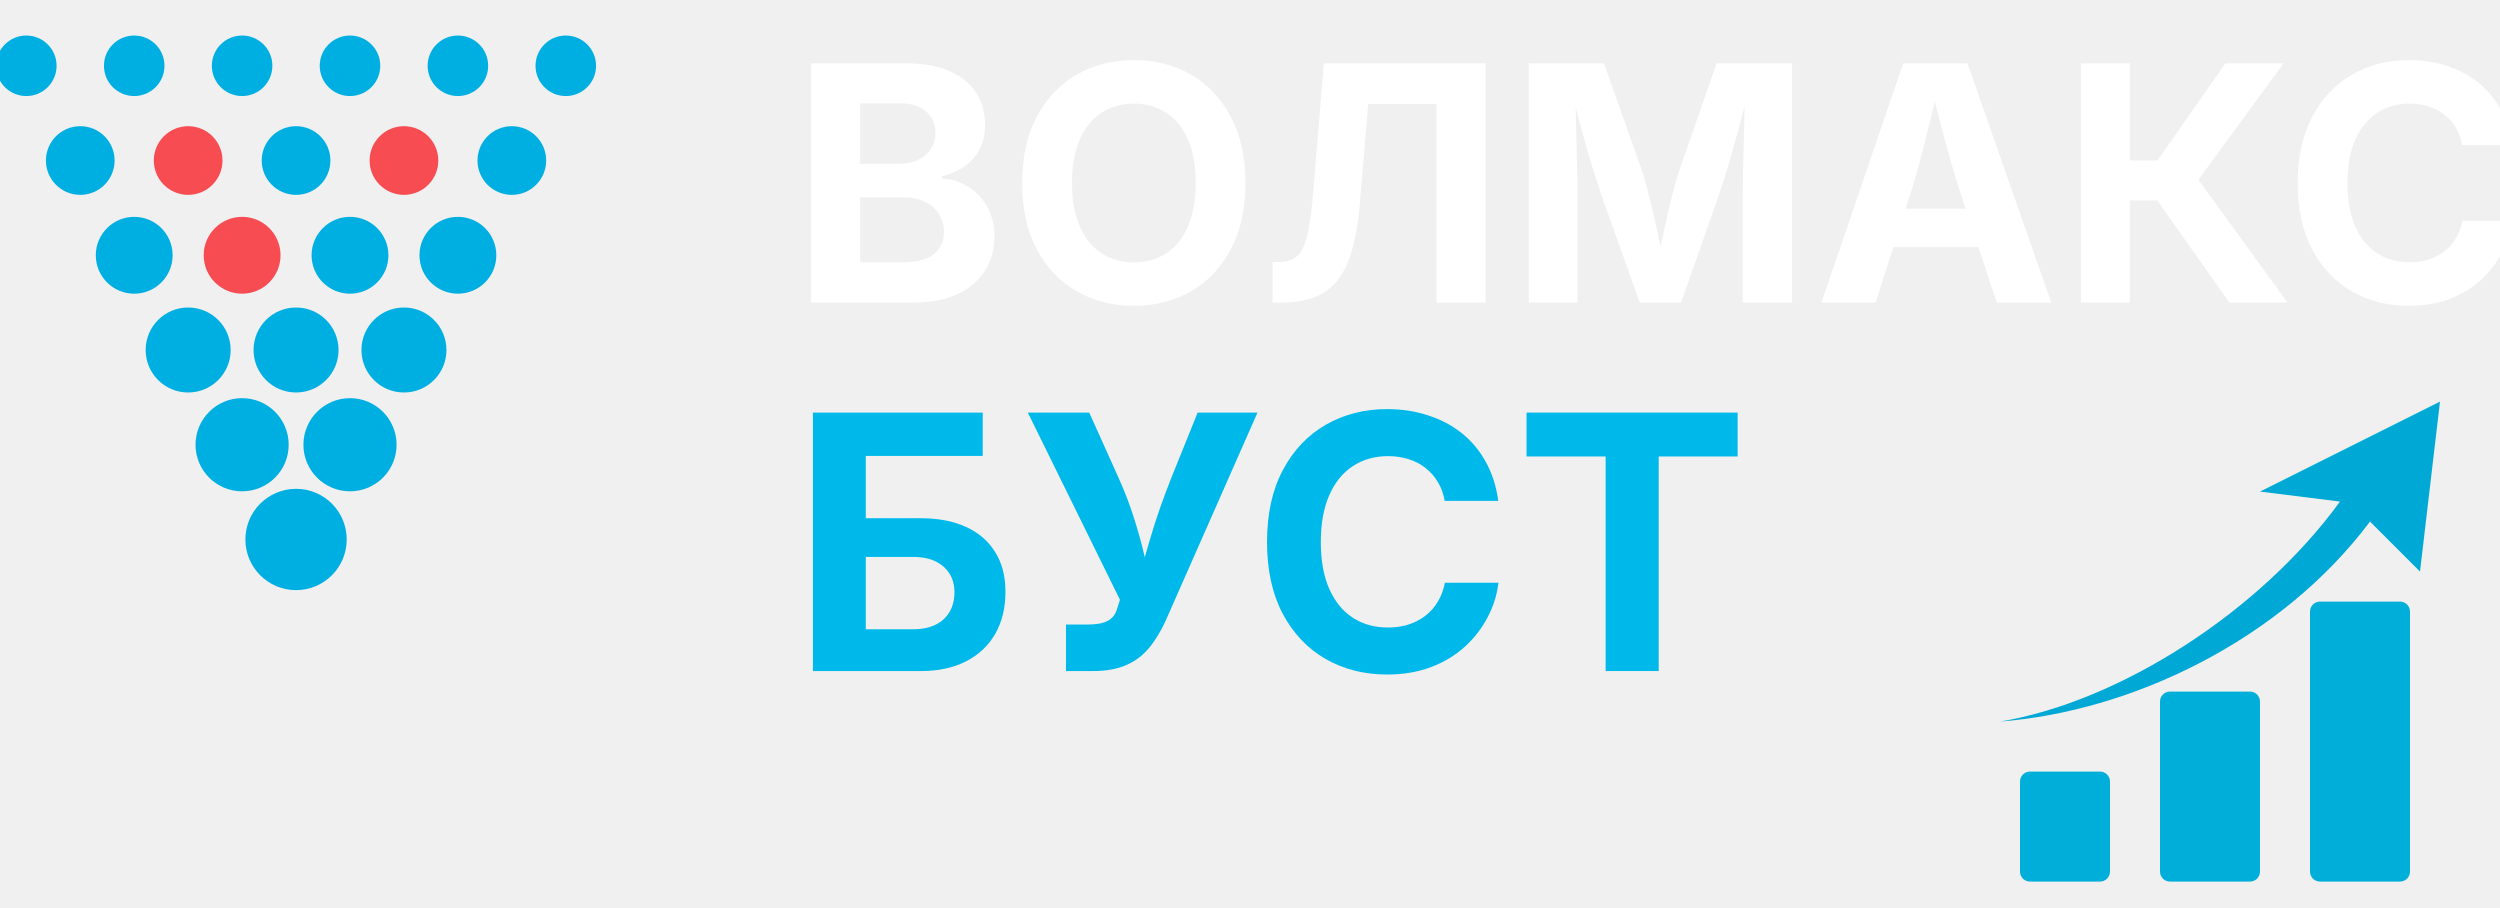
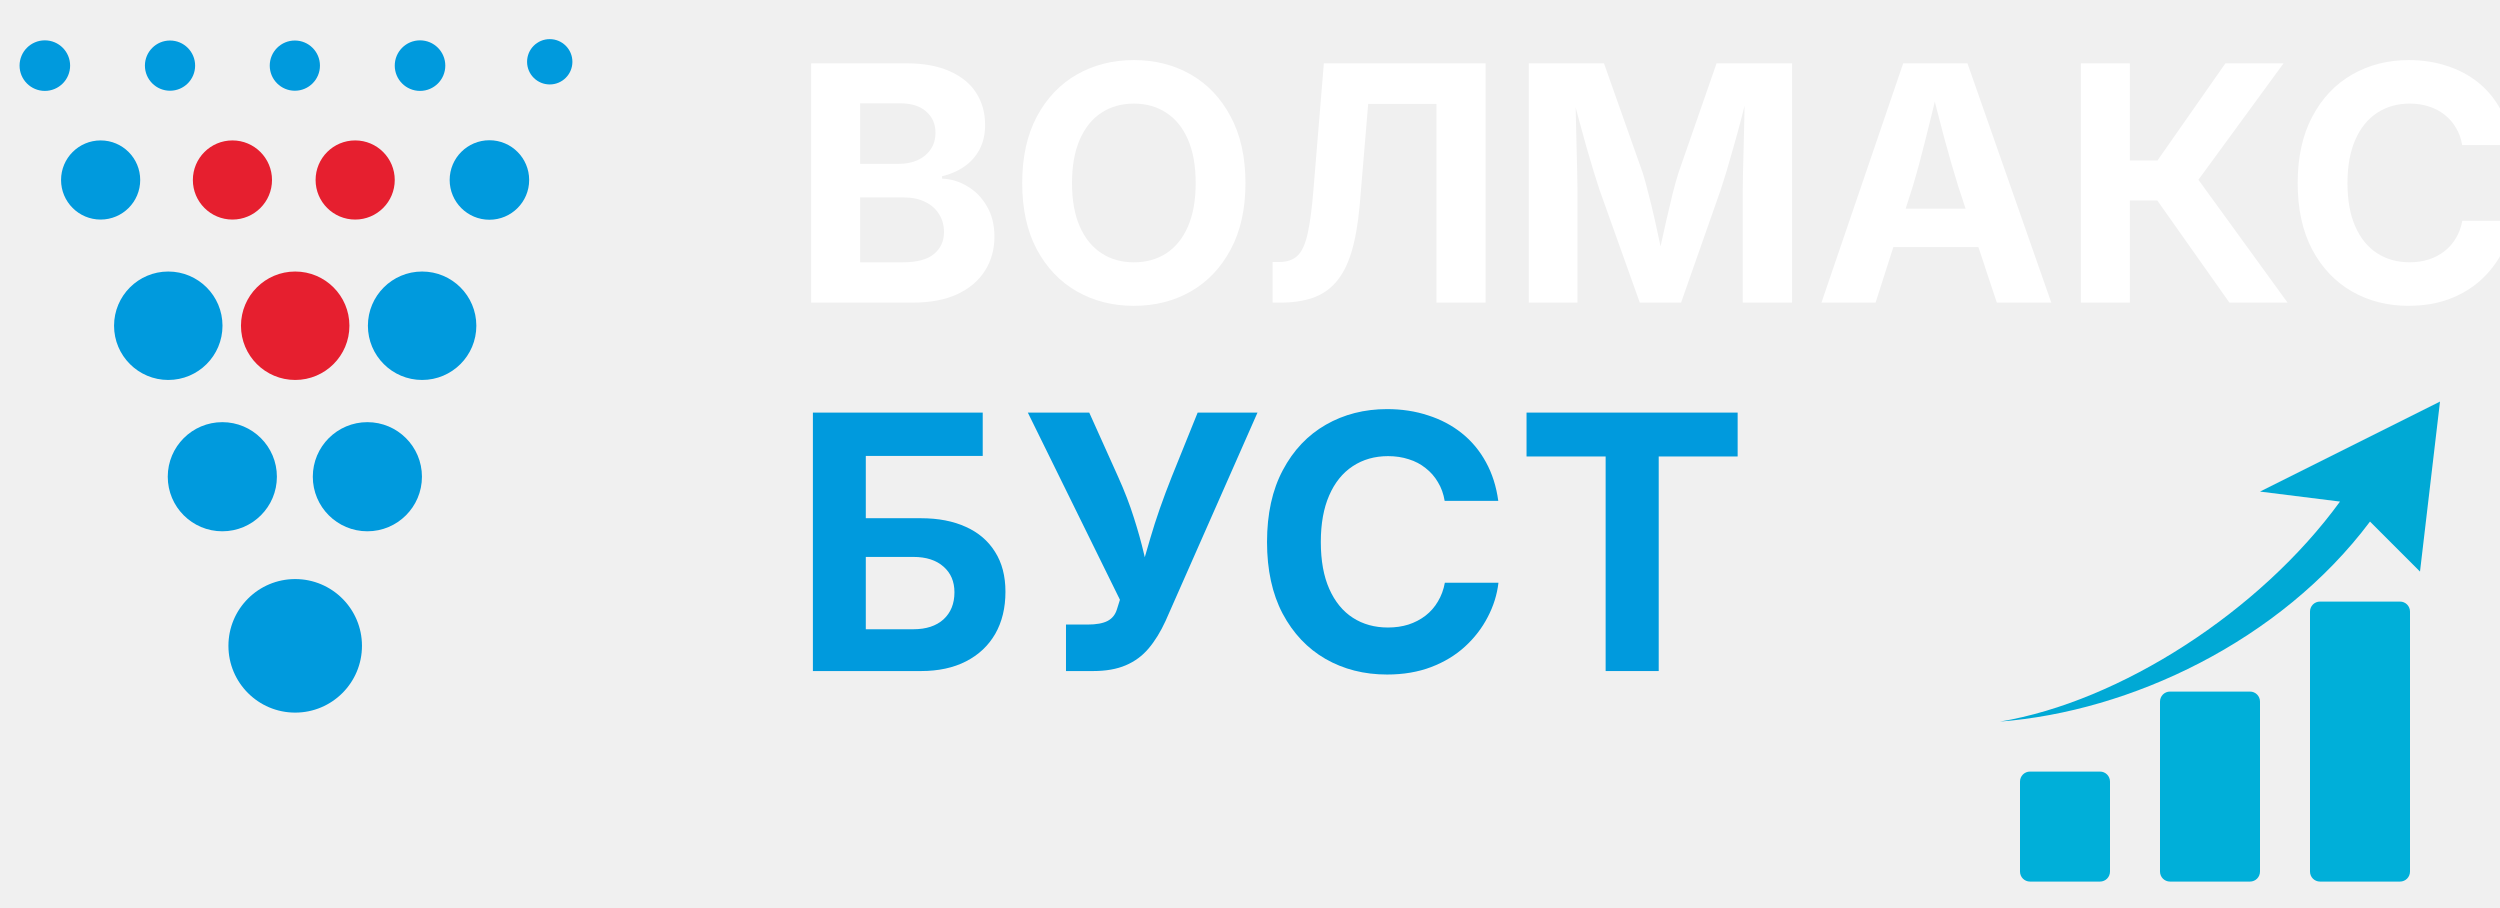
<svg xmlns="http://www.w3.org/2000/svg" width="190" height="69" viewBox="-2 -2 190 69" version="1.1" id="svg60">
  <defs id="defs64" />
  <g id="g58">
-     <path id="circle2" style="opacity:1;fill:#00afe2" d="M 2.3,3 A 2.3,2.3 0 0 1 0,5.3 2.3,2.3 0 0 1 -2.3,3 2.3,2.3 0 0 1 0,0.7 2.3,2.3 0 0 1 2.3,3 Z" />
-     <path id="circle4" style="opacity:1;fill:#00afe2" d="M 10.5,3 A 2.3,2.3 0 0 1 8.2,5.3 2.3,2.3 0 0 1 5.9,3 2.3,2.3 0 0 1 8.2,0.7 2.3,2.3 0 0 1 10.5,3 Z" />
-     <path id="circle6" style="opacity:1;fill:#00afe2" d="M 18.7,3 A 2.3,2.3 0 0 1 16.4,5.3 2.3,2.3 0 0 1 14.1,3 2.3,2.3 0 0 1 16.4,0.7 2.3,2.3 0 0 1 18.7,3 Z" />
-     <path id="circle8" style="opacity:1;fill:#00afe2" d="M 26.9,3 A 2.3,2.3 0 0 1 24.6,5.3 2.3,2.3 0 0 1 22.3,3 2.3,2.3 0 0 1 24.6,0.7 2.3,2.3 0 0 1 26.9,3 Z" />
-     <path id="circle10" style="opacity:1;fill:#00afe2" d="m 35.1,3 a 2.3,2.3 0 0 1 -2.3,2.3 2.3,2.3 0 0 1 -2.3,-2.3 2.3,2.3 0 0 1 2.3,-2.3 A 2.3,2.3 0 0 1 35.1,3 Z" />
-     <path id="circle12" style="opacity:1;fill:#00afe2" d="M 43.3,3 A 2.3,2.3 0 0 1 41,5.3 2.3,2.3 0 0 1 38.7,3 2.3,2.3 0 0 1 41,0.7 2.3,2.3 0 0 1 43.3,3 Z" />
-     <path id="circle14" style="opacity:1;fill:#00afe2" d="M 6.71,10.2 A 2.61,2.61 0 0 1 4.1,12.81 2.61,2.61 0 0 1 1.49,10.2 2.61,2.61 0 0 1 4.1,7.59 2.61,2.61 0 0 1 6.71,10.2 Z" />
-     <path id="circle16" style="opacity:1;fill:#f64c52" d="M 14.91,10.2 A 2.61,2.61 0 0 1 12.3,12.81 2.61,2.61 0 0 1 9.69,10.2 2.61,2.61 0 0 1 12.3,7.59 2.61,2.61 0 0 1 14.91,10.2 Z" />
-     <path id="circle18" style="opacity:1;fill:#00afe2" d="M 23.11,10.2 A 2.61,2.61 0 0 1 20.5,12.81 2.61,2.61 0 0 1 17.89,10.2 2.61,2.61 0 0 1 20.5,7.59 2.61,2.61 0 0 1 23.11,10.2 Z" />
-     <path id="circle20" style="opacity:1;fill:#f64c52" d="m 31.31,10.2 a 2.61,2.61 0 0 1 -2.61,2.61 2.61,2.61 0 0 1 -2.61,-2.61 2.61,2.61 0 0 1 2.61,-2.61 2.61,2.61 0 0 1 2.61,2.61 z" />
-     <path id="circle22" style="opacity:1;fill:#00afe2" d="m 39.51,10.2 a 2.61,2.61 0 0 1 -2.61,2.61 2.61,2.61 0 0 1 -2.61,-2.61 2.61,2.61 0 0 1 2.61,-2.61 A 2.61,2.61 0 0 1 39.51,10.2 Z" />
-     <path id="circle24" style="opacity:1;fill:#00afe2" d="M 11.12,17.4 A 2.92,2.92 0 0 1 8.2,20.32 2.92,2.92 0 0 1 5.28,17.4 2.92,2.92 0 0 1 8.2,14.48 2.92,2.92 0 0 1 11.12,17.4 Z" />
-     <path id="circle26" style="opacity:1;fill:#f64c52" d="M 19.32,17.4 A 2.92,2.92 0 0 1 16.4,20.32 2.92,2.92 0 0 1 13.48,17.4 2.92,2.92 0 0 1 16.4,14.48 2.92,2.92 0 0 1 19.32,17.4 Z" />
-     <path id="circle28" style="opacity:1;fill:#00afe2" d="M 27.52,17.4 A 2.92,2.92 0 0 1 24.6,20.32 2.92,2.92 0 0 1 21.68,17.4 2.92,2.92 0 0 1 24.6,14.48 2.92,2.92 0 0 1 27.52,17.4 Z" />
-     <path id="circle30" style="opacity:1;fill:#00afe2" d="m 35.72,17.4 a 2.92,2.92 0 0 1 -2.92,2.92 2.92,2.92 0 0 1 -2.92,-2.92 2.92,2.92 0 0 1 2.92,-2.92 2.92,2.92 0 0 1 2.92,2.92 z" />
-     <path id="circle32" style="opacity:1;fill:#00afe2" d="M 15.53,24.6 A 3.23,3.23 0 0 1 12.3,27.83 3.23,3.23 0 0 1 9.07,24.6 3.23,3.23 0 0 1 12.3,21.37 3.23,3.23 0 0 1 15.53,24.6 Z" />
-     <path id="circle34" style="opacity:1;fill:#00afe2" d="M 23.73,24.6 A 3.23,3.23 0 0 1 20.5,27.83 3.23,3.23 0 0 1 17.27,24.6 3.23,3.23 0 0 1 20.5,21.37 3.23,3.23 0 0 1 23.73,24.6 Z" />
-     <path id="circle36" style="opacity:1;fill:#00afe2" d="m 31.93,24.6 a 3.23,3.23 0 0 1 -3.23,3.23 3.23,3.23 0 0 1 -3.23,-3.23 3.23,3.23 0 0 1 3.23,-3.23 3.23,3.23 0 0 1 3.23,3.23 z" />
-     <path id="circle38" style="opacity:1;fill:#00afe2" d="m 19.94,31.8 a 3.54,3.54 0 0 1 -3.54,3.54 3.54,3.54 0 0 1 -3.54,-3.54 3.54,3.54 0 0 1 3.54,-3.54 3.54,3.54 0 0 1 3.54,3.54 z" />
-     <path id="circle40" style="opacity:1;fill:#00afe2" d="m 28.14,31.8 a 3.54,3.54 0 0 1 -3.54,3.54 3.54,3.54 0 0 1 -3.54,-3.54 3.54,3.54 0 0 1 3.54,-3.54 3.54,3.54 0 0 1 3.54,3.54 z" />
-     <path id="circle42" style="opacity:1;fill:#00afe2" d="M 24.35,39 A 3.85,3.85 0 0 1 20.5,42.85 3.85,3.85 0 0 1 16.65,39 3.85,3.85 0 0 1 20.5,35.15 3.85,3.85 0 0 1 24.35,39 Z" />
+     <g id="volmax-mark" transform="translate(-0.5 1) scale(0.053)">
+       <g fill="#009add">
+         <circle cx="36" cy="37.5" r="36.25" />
+         <circle cx="215.5" cy="37.5" r="36" />
+         <circle cx="394.5" cy="37.5" r="36" />
+         <circle cx="574" cy="37.5" r="36.25" />
+         <circle cx="760" cy="32" r="32.5" />
+         <circle cx="116" cy="201.5" r="56.75" />
+         <circle cx="673.5" cy="201.5" r="57" />
+         <circle cx="213" cy="410.5" r="77.75" />
+         <circle cx="577" cy="410.5" r="77.75" />
+         <circle cx="290.5" cy="627" r="78.25" />
+         <circle cx="498.5" cy="627" r="78.25" />
+         <circle cx="395" cy="869.5" r="95.75" />
+       </g>
+       <g fill="#e61f2f">
+         <circle cx="305" cy="201.5" r="56.75" />
+         <circle cx="481" cy="201.5" r="56.75" />
+         <circle cx="395" cy="410.5" r="77.75" />
+       </g>
+     </g>
    <g aria-label="ВОЛМАКС" id="text44" style="font-weight:700;font-size:25px;font-family:'Volmax Inter', 'DejaVu Sans';fill:#ffffff">
      <path d="M 59.648,21 V 2.812 h 7.214 q 2.002,0 3.333,0.61 1.343,0.598 2.002,1.648 0.671,1.05 0.671,2.417 0,1.074 -0.427,1.88 -0.427,0.793 -1.172,1.306 -0.732,0.5 -1.672,0.72 v 0.183 q 1.025,0.037 1.929,0.586 0.916,0.537 1.477,1.514 0.574,0.964 0.574,2.319 0,1.428 -0.708,2.563 -0.708,1.135 -2.1,1.794 Q 69.389,21 67.326,21 Z m 3.723,-3.064 h 3.223 q 1.636,0 2.393,-0.635 0.757,-0.635 0.757,-1.66 0,-0.781 -0.378,-1.367 -0.366,-0.598 -1.05,-0.928 -0.684,-0.342 -1.624,-0.342 h -3.32 z m 0,-7.483 h 2.942 q 0.793,0 1.428,-0.281 0.635,-0.293 0.989,-0.818 0.366,-0.537 0.366,-1.27 0,-0.989 -0.708,-1.611 Q 67.692,5.851 66.386,5.851 h -3.015 z" id="path87" />
      <path d="m 84.172,21.244 q -2.405,0 -4.333,-1.099 -1.917,-1.099 -3.04,-3.186 -1.111,-2.087 -1.111,-5.042 0,-2.966 1.111,-5.054 1.123,-2.1 3.04,-3.198 1.929,-1.099 4.333,-1.099 2.417,0 4.333,1.099 1.917,1.099 3.027,3.198 1.123,2.087 1.123,5.054 0,2.954 -1.123,5.042 -1.111,2.087 -3.027,3.186 -1.917,1.099 -4.333,1.099 z m 0,-3.308 q 1.416,0 2.466,-0.684 1.062,-0.696 1.648,-2.039 0.586,-1.355 0.586,-3.296 0,-1.965 -0.586,-3.308 -0.586,-1.355 -1.648,-2.039 -1.05,-0.696 -2.466,-0.696 -1.404,0 -2.466,0.696 -1.062,0.696 -1.648,2.051 -0.586,1.343 -0.586,3.296 0,1.941 0.586,3.284 0.586,1.343 1.648,2.039 1.062,0.696 2.466,0.696 z" id="path89" />
      <path d="m 94.719,21 v -3.088 h 0.488 q 0.916,0 1.416,-0.488 0.5,-0.488 0.757,-1.672 0.269,-1.184 0.439,-3.296 L 98.613,2.812 H 110.905 V 21 h -3.735 V 5.9 h -5.188 l -0.647,7.715 q -0.195,2.148 -0.635,3.577 -0.439,1.428 -1.184,2.271 -0.732,0.83 -1.782,1.184 Q 96.696,21 95.292,21 Z" id="path91" />
      <path d="M 114.189,21 V 2.812 h 5.713 l 2.954,8.35 q 0.183,0.586 0.415,1.514 0.244,0.928 0.488,2.002 0.244,1.074 0.452,2.087 0.22,1.013 0.354,1.758 h -0.72 q 0.134,-0.732 0.342,-1.733 0.22,-1.013 0.464,-2.087 0.244,-1.074 0.476,-2.014 0.244,-0.94 0.427,-1.526 l 2.905,-8.35 h 5.737 V 21 h -3.748 v -8.582 q 0,-0.586 0.024,-1.477 0.024,-0.891 0.049,-1.917 0.024,-1.038 0.049,-2.075 0.024,-1.05 0.037,-1.978 h 0.232 q -0.232,1.013 -0.513,2.1 -0.281,1.074 -0.574,2.087 -0.281,1.013 -0.537,1.868 -0.256,0.842 -0.439,1.392 L 125.761,21 h -3.137 l -3.064,-8.582 q -0.183,-0.549 -0.439,-1.379 -0.256,-0.842 -0.549,-1.855 -0.281,-1.013 -0.574,-2.087 -0.293,-1.086 -0.562,-2.124 h 0.293 q 0.012,0.879 0.037,1.917 0.024,1.038 0.049,2.087 0.037,1.038 0.049,1.941 0.024,0.891 0.024,1.501 V 21 Z" id="path93" />
      <path d="m 136.43,21 6.213,-18.188 h 4.883 L 153.898,21 h -4.138 l -2.917,-8.777 q -0.525,-1.697 -1.074,-3.711 -0.537,-2.026 -1.135,-4.419 h 0.806 q -0.574,2.405 -1.086,4.443 -0.5,2.026 -1.001,3.687 L 140.544,21 Z m 3.882,-4.224 v -2.917 h 9.705 v 2.917 z" id="path95" />
      <path d="M 156.145,21 V 2.812 h 3.723 v 7.385 h 2.1 l 5.164,-7.385 h 4.419 L 165.08,11.662 171.855,21 h -4.419 l -5.481,-7.764 h -2.087 V 21 Z" id="path97" />
      <path d="m 181.071,21.244 q -2.417,0 -4.333,-1.099 -1.904,-1.099 -3.015,-3.186 -1.099,-2.087 -1.099,-5.042 0,-2.966 1.111,-5.054 1.111,-2.1 3.027,-3.198 1.917,-1.099 4.309,-1.099 1.55,0 2.881,0.439 1.343,0.427 2.38,1.257 1.038,0.83 1.697,2.039 0.659,1.196 0.867,2.722 h -3.772 q -0.122,-0.745 -0.476,-1.318 -0.342,-0.586 -0.867,-0.989 -0.513,-0.415 -1.184,-0.623 -0.671,-0.22 -1.453,-0.22 -1.416,0 -2.49,0.708 -1.074,0.708 -1.66,2.063 -0.586,1.343 -0.586,3.271 0,1.965 0.598,3.308 0.598,1.343 1.66,2.026 1.062,0.684 2.466,0.684 0.781,0 1.44,-0.208 0.671,-0.22 1.196,-0.623 0.537,-0.415 0.879,-1.001 0.354,-0.586 0.488,-1.318 h 3.772 q -0.146,1.257 -0.757,2.417 -0.598,1.16 -1.599,2.075 -1.001,0.916 -2.38,1.44 -1.379,0.525 -3.101,0.525 z" id="path99" />
    </g>
-     <g aria-label="БУСТ" id="text46" style="font-weight:700;font-size:27px;font-family:'Volmax Inter', 'DejaVu Sans';fill:#00b9eb">
+     <g aria-label="БУСТ" id="text46" style="font-weight:700;font-size:27px;font-family:'Volmax Inter', 'DejaVu Sans';fill:#009add">
      <path d="M 59.78,49 V 29.356 h 12.907 v 3.296 h -8.886 v 4.733 h 4.192 q 1.978,0 3.415,0.659 1.437,0.646 2.215,1.898 0.791,1.239 0.791,3.032 0,1.846 -0.778,3.204 -0.778,1.345 -2.215,2.083 Q 69.984,49 67.993,49 Z m 4.021,-3.177 h 3.612 q 1.463,0 2.294,-0.751 0.831,-0.765 0.831,-2.057 0,-1.226 -0.831,-1.951 -0.831,-0.738 -2.294,-0.738 h -3.612 z" id="path102" />
      <path d="m 79.015,49 v -3.533 h 1.622 q 1.015,0 1.542,-0.277 0.527,-0.277 0.712,-0.896 l 0.224,-0.712 -7,-14.225 h 4.667 l 2.188,4.865 q 0.738,1.635 1.2,3.111 0.475,1.477 0.778,2.782 0.303,1.305 0.567,2.413 h -1.147 q 0.448,-1.556 1.068,-3.665 0.62,-2.123 1.622,-4.641 l 1.964,-4.865 h 4.548 l -6.987,15.833 q -0.567,1.239 -1.292,2.096 -0.712,0.844 -1.74,1.279 Q 82.535,49 81.071,49 Z" id="path104" />
      <path d="m 103.417,49.264 q -2.61,0 -4.68,-1.187 -2.057,-1.187 -3.256,-3.441 -1.187,-2.254 -1.187,-5.445 0,-3.204 1.2,-5.458 1.2,-2.268 3.27,-3.454 2.07,-1.187 4.654,-1.187 1.674,0 3.111,0.475 1.45,0.461 2.571,1.358 1.121,0.896 1.833,2.202 0.712,1.292 0.936,2.94 h -4.074 q -0.132,-0.804 -0.514,-1.424 -0.369,-0.633 -0.936,-1.068 -0.554,-0.448 -1.279,-0.672 -0.725,-0.237 -1.569,-0.237 -1.529,0 -2.689,0.765 -1.16,0.765 -1.793,2.228 -0.633,1.45 -0.633,3.533 0,2.123 0.646,3.573 0.646,1.45 1.793,2.188 1.147,0.738 2.663,0.738 0.844,0 1.556,-0.224 0.725,-0.237 1.292,-0.672 0.58,-0.448 0.949,-1.081 0.382,-0.633 0.527,-1.424 h 4.074 q -0.158,1.358 -0.817,2.61 -0.646,1.252 -1.727,2.241 -1.081,0.989 -2.571,1.556 -1.49,0.567 -3.349,0.567 z" id="path106" />
      <path d="m 114.017,32.692 v -3.335 h 16.044 v 3.335 h -5.999 V 49 h -4.034 V 32.692 Z" id="path108" />
    </g>
    <g transform="matrix(0.76,0,0,0.76,150,27)" id="g56">
      <path id="rect48" style="fill:#00afd9" d="m 3,39 h 7 c 0.554,0 1,0.446 1,1 v 9 c 0,0.554 -0.446,1 -1,1 H 3 C 2.446,50 2,49.554 2,49 v -9 c 0,-0.554 0.446,-1 1,-1 z" />
      <path id="rect50" style="fill:#00afd9" d="m 17,31 h 8 c 0.554,0 1,0.446 1,1 v 17 c 0,0.554 -0.446,1 -1,1 h -8 c -0.554,0 -1,-0.446 -1,-1 V 32 c 0,-0.554 0.446,-1 1,-1 z" />
      <path id="rect52" style="fill:#00afd9" d="m 32,22 h 8 c 0.554,0 1,0.446 1,1 v 26 c 0,0.554 -0.446,1 -1,1 h -8 c -0.554,0 -1,-0.446 -1,-1 V 23 c 0,-0.554 0.446,-1 1,-1 z" />
      <path d="M 0,34 C 12,32 26,23 34,12 L 26,11 44,2 42,19 37,14 C 28,26 13,33 0,34 Z" fill="#00a9d5" stroke="none" stroke-width="1" opacity="1" stroke-linecap="round" stroke-linejoin="round" id="path54" />
    </g>
  </g>
</svg>
